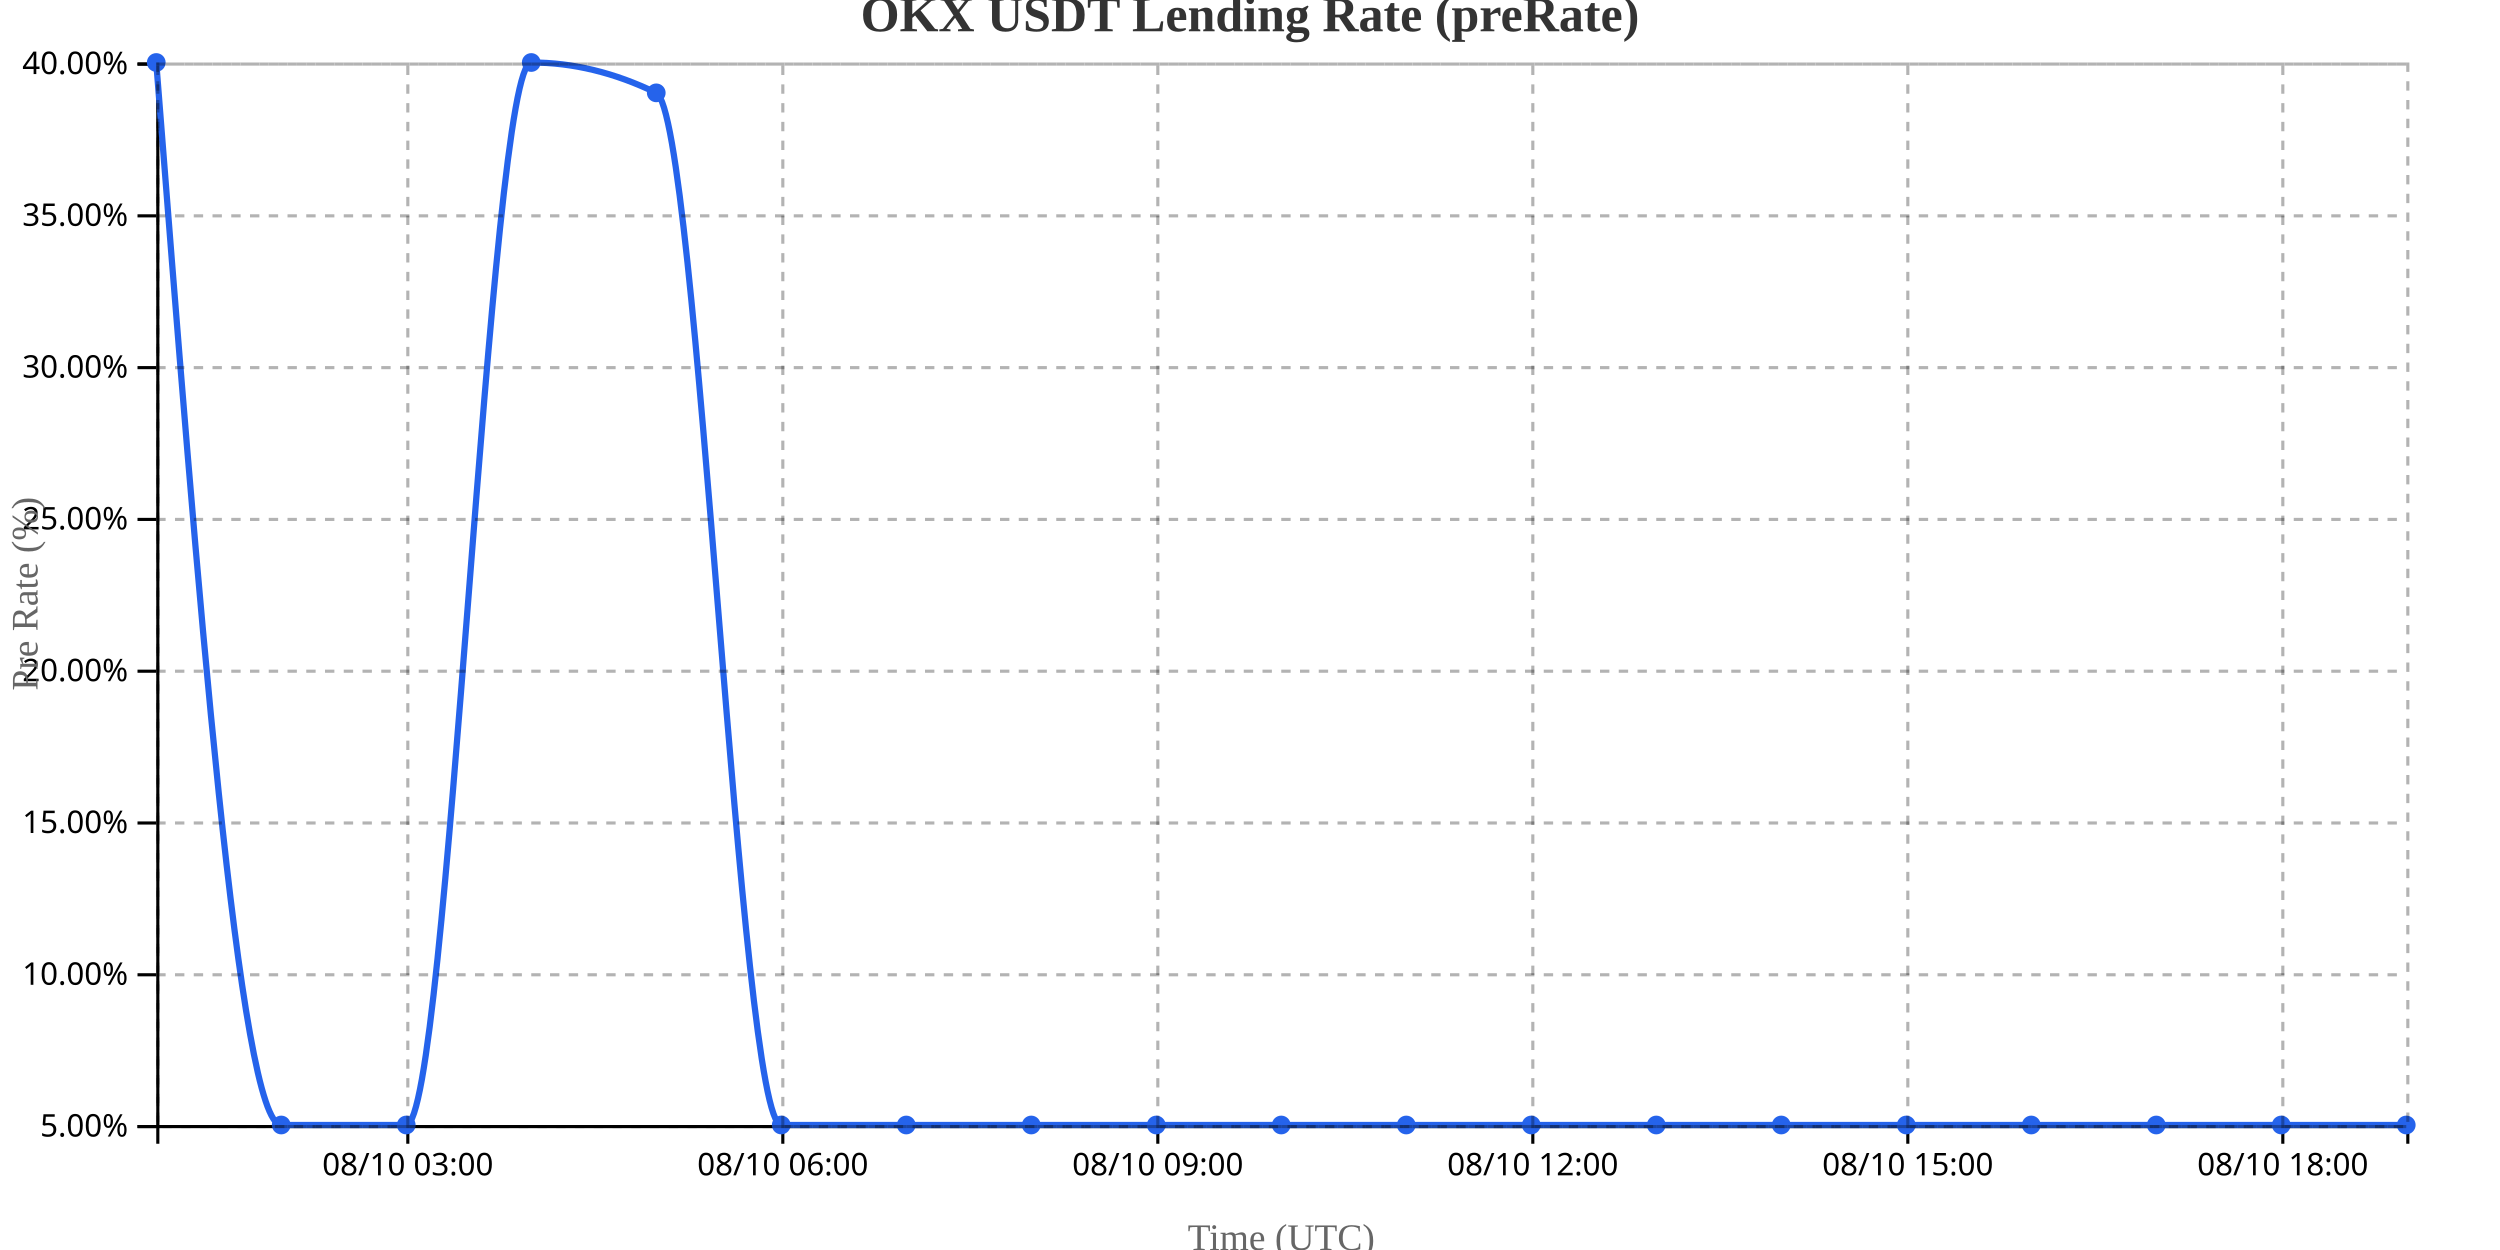
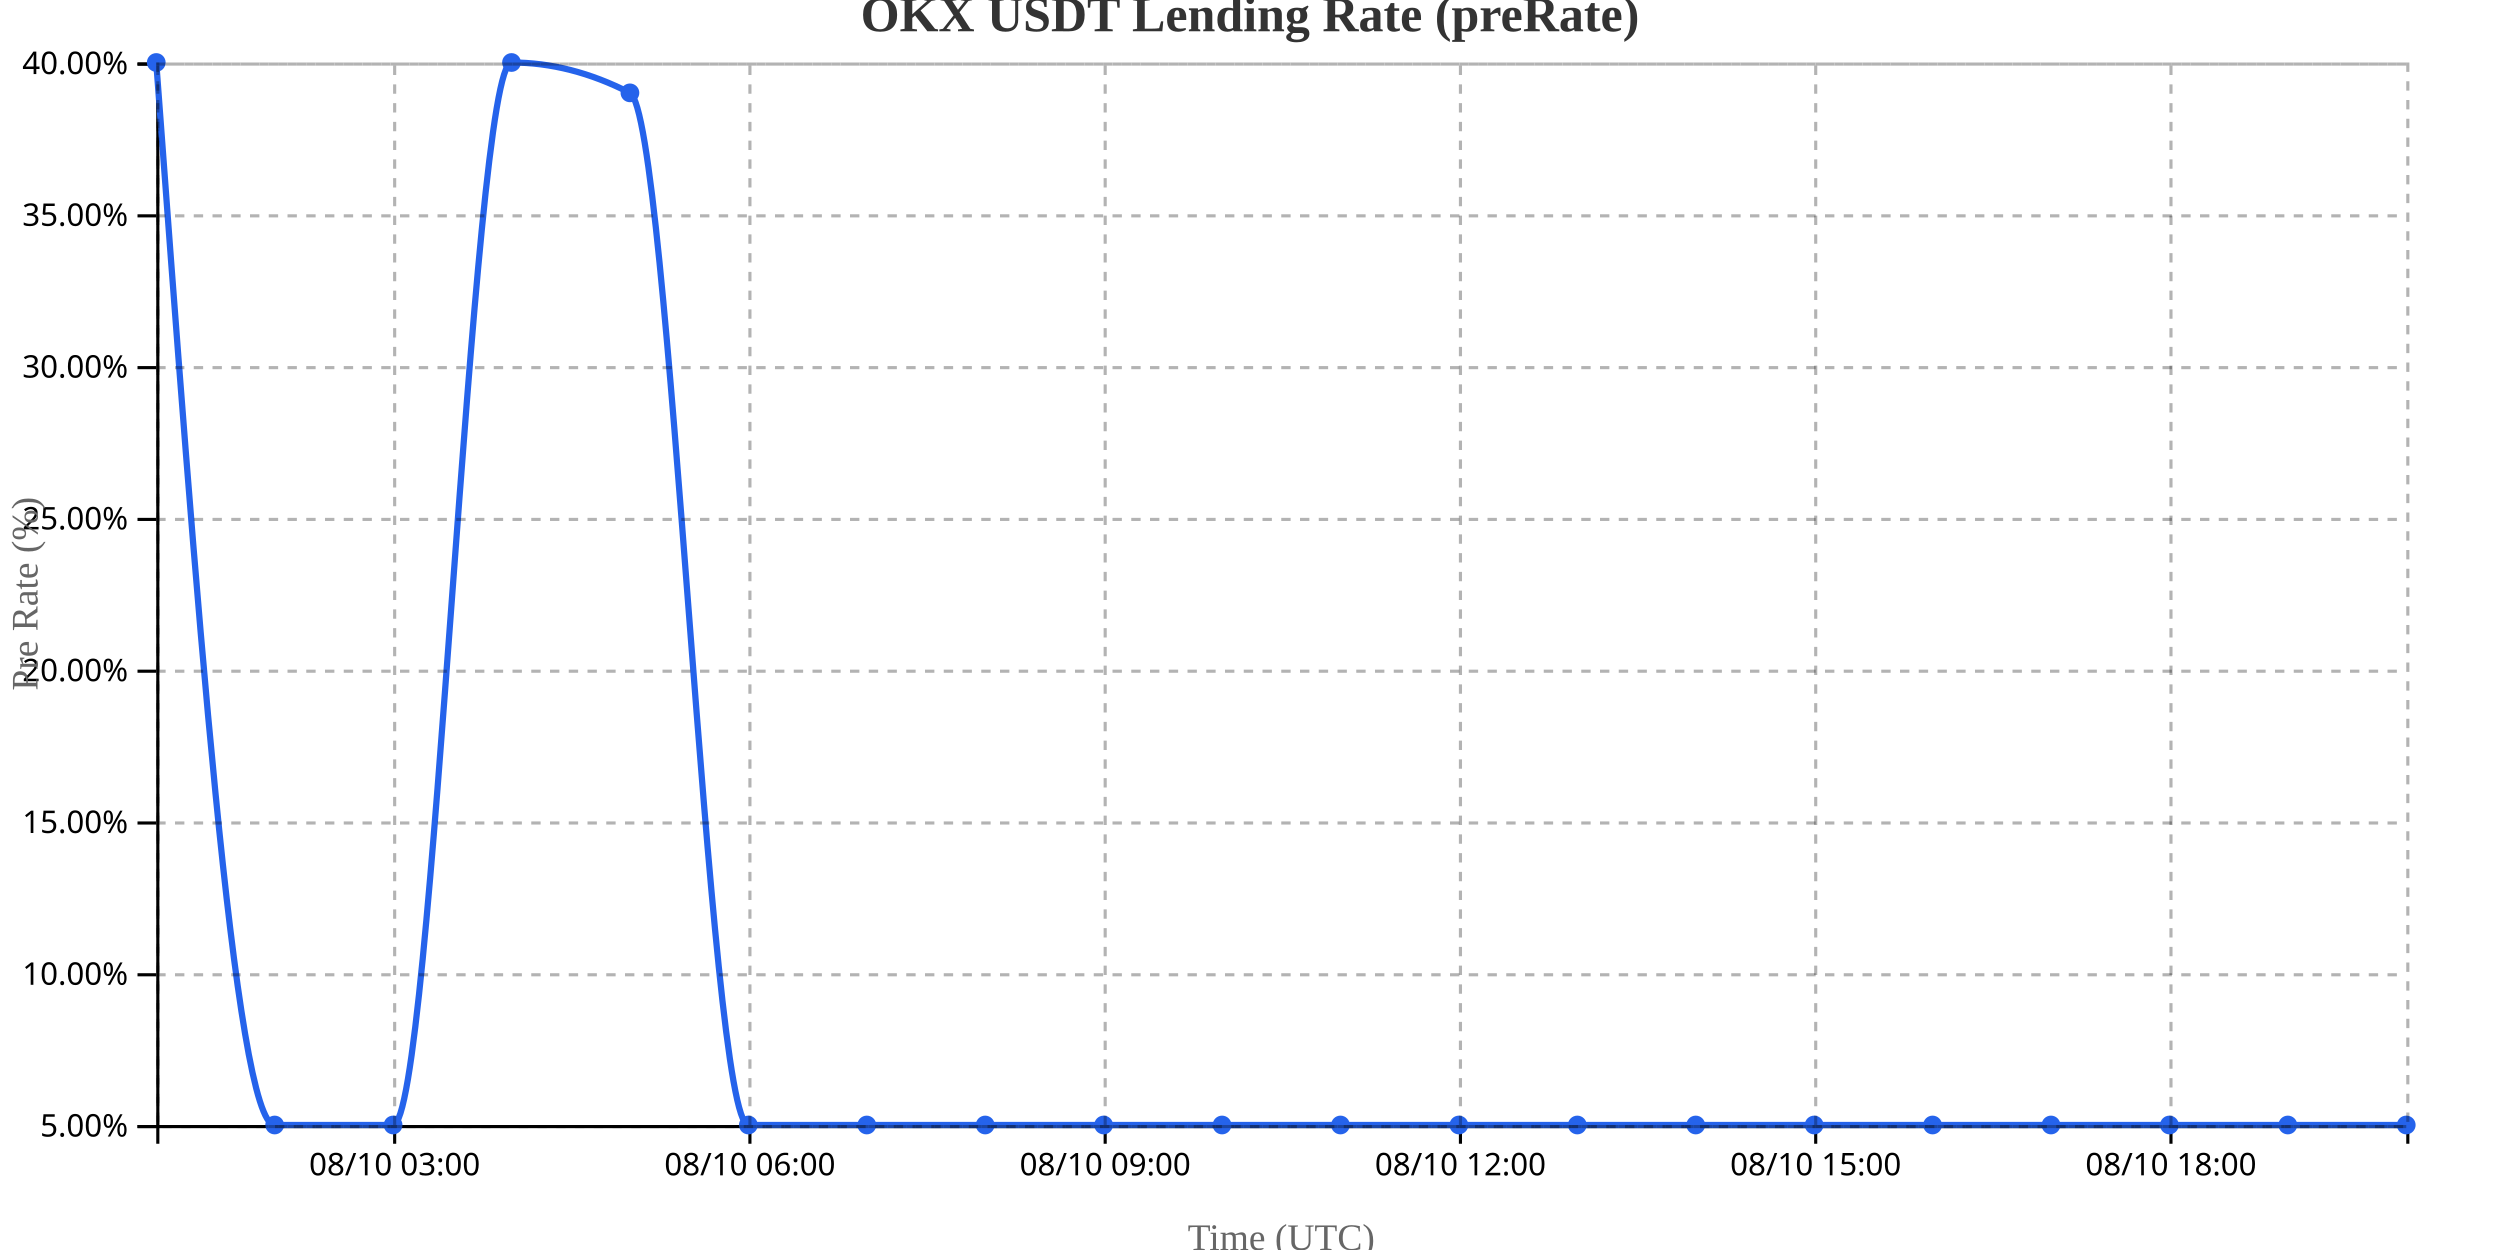
<svg xmlns="http://www.w3.org/2000/svg" width="800" height="400">
  <g transform="translate(50,20)">
    <g transform="translate(0,340)" fill="none" font-size="10" font-family="sans-serif" text-anchor="middle">
      <path class="domain" stroke="currentColor" d="M0.5,6V0.5H720.5V6" />
-       <g class="tick" opacity="1" transform="translate(80.5,0)">
+       <g class="tick" opacity="1" transform="translate(76.28947,0)">
        <line stroke="currentColor" y2="6" />
        <text fill="currentColor" y="9" dy="0.71em">08/10 03:00</text>
      </g>
-       <g class="tick" opacity="1" transform="translate(200.5,0)">
+       <g class="tick" opacity="1" transform="translate(189.9737,0)">
        <line stroke="currentColor" y2="6" />
        <text fill="currentColor" y="9" dy="0.71em">08/10 06:00</text>
      </g>
-       <g class="tick" opacity="1" transform="translate(320.5,0)">
+       <g class="tick" opacity="1" transform="translate(303.6579,0)">
        <line stroke="currentColor" y2="6" />
        <text fill="currentColor" y="9" dy="0.71em">08/10 09:00</text>
      </g>
-       <g class="tick" opacity="1" transform="translate(440.5,0)">
+       <g class="tick" opacity="1" transform="translate(417.3421,0)">
        <line stroke="currentColor" y2="6" />
        <text fill="currentColor" y="9" dy="0.71em">08/10 12:00</text>
      </g>
-       <g class="tick" opacity="1" transform="translate(560.5,0)">
+       <g class="tick" opacity="1" transform="translate(531.0263,0)">
        <line stroke="currentColor" y2="6" />
        <text fill="currentColor" y="9" dy="0.71em">08/10 15:00</text>
      </g>
-       <g class="tick" opacity="1" transform="translate(680.5,0)">
+       <g class="tick" opacity="1" transform="translate(644.7105,0)">
        <line stroke="currentColor" y2="6" />
        <text fill="currentColor" y="9" dy="0.71em">08/10 18:00</text>
      </g>
    </g>
    <g fill="none" font-size="10" font-family="sans-serif" text-anchor="end">
      <path class="domain" stroke="currentColor" d="M-6,340.5H0.5V0.5H-6" />
      <g class="tick" opacity="1" transform="translate(0,340.5)">
        <line stroke="currentColor" x2="-6" />
        <text fill="currentColor" x="-9" dy="0.32em">5.00%</text>
      </g>
      <g class="tick" opacity="1" transform="translate(0,291.9286)">
        <line stroke="currentColor" x2="-6" />
        <text fill="currentColor" x="-9" dy="0.32em">10.00%</text>
      </g>
      <g class="tick" opacity="1" transform="translate(0,243.3571)">
        <line stroke="currentColor" x2="-6" />
        <text fill="currentColor" x="-9" dy="0.32em">15.00%</text>
      </g>
      <g class="tick" opacity="1" transform="translate(0,194.7857)">
        <line stroke="currentColor" x2="-6" />
        <text fill="currentColor" x="-9" dy="0.32em">20.00%</text>
      </g>
      <g class="tick" opacity="1" transform="translate(0,146.2143)">
        <line stroke="currentColor" x2="-6" />
        <text fill="currentColor" x="-9" dy="0.32em">25.00%</text>
      </g>
      <g class="tick" opacity="1" transform="translate(0,97.64286)">
        <line stroke="currentColor" x2="-6" />
        <text fill="currentColor" x="-9" dy="0.32em">30.00%</text>
      </g>
      <g class="tick" opacity="1" transform="translate(0,49.07143)">
        <line stroke="currentColor" x2="-6" />
        <text fill="currentColor" x="-9" dy="0.32em">35.00%</text>
      </g>
      <g class="tick" opacity="1" transform="translate(0,0.5)">
        <line stroke="currentColor" x2="-6" />
        <text fill="currentColor" x="-9" dy="0.32em">40.00%</text>
      </g>
    </g>
    <text transform="rotate(-90)" y="-50" x="-170" dy="1em" style="text-anchor: middle; font-size: 12px; fill: #666;">Pre Rate (%)</text>
    <text transform="translate(360, 380)" style="text-anchor: middle; font-size: 12px; fill: #666;">Time (UTC)</text>
-     <path fill="none" stroke="#2563eb" stroke-width="2" d="M0,0C13.333,170,26.667,340,40,340C53.333,340,66.667,340,80,340C93.333,340,106.667,0,120,0C133.333,0,146.667,3.238,160,9.714C173.333,16.19,186.667,340,200,340C213.333,340,226.667,340,240,340C253.333,340,266.667,340,280,340C293.333,340,306.667,340,320,340C333.333,340,346.667,340,360,340C373.333,340,386.667,340,400,340C413.333,340,426.667,340,440,340C453.333,340,466.667,340,480,340C493.333,340,506.667,340,520,340C533.333,340,546.667,340,560,340C573.333,340,586.667,340,600,340C613.333,340,626.667,340,640,340C653.333,340,666.667,340,680,340C693.333,340,706.667,340,720,340" />
+     <path fill="none" stroke="#2563eb" stroke-width="2" d="M0,0C12.632,170,25.263,340,37.895,340C50.526,340,63.158,340,75.789,340C88.421,340,101.053,0,113.684,0C126.316,0,138.947,3.238,151.579,9.714C164.211,16.19,176.842,340,189.474,340C202.105,340,214.737,340,227.368,340C240,340,252.632,340,265.263,340C277.895,340,290.526,340,303.158,340C315.789,340,328.421,340,341.053,340C353.684,340,366.316,340,378.947,340C391.579,340,404.211,340,416.842,340C429.474,340,442.105,340,454.737,340C467.368,340,480,340,492.632,340C505.263,340,517.895,340,530.526,340C543.158,340,555.789,340,568.421,340C581.053,340,593.684,340,606.316,340C618.947,340,631.579,340,644.211,340C656.842,340,669.474,340,682.105,340C694.737,340,707.368,340,720,340" />
    <circle class="dot" cx="0" cy="0" r="3" fill="#2563eb" />
-     <circle class="dot" cx="40" cy="340" r="3" fill="#2563eb" />
-     <circle class="dot" cx="80" cy="340" r="3" fill="#2563eb" />
-     <circle class="dot" cx="120" cy="0" r="3" fill="#2563eb" />
-     <circle class="dot" cx="160" cy="9.714" r="3" fill="#2563eb" />
-     <circle class="dot" cx="200" cy="340" r="3" fill="#2563eb" />
-     <circle class="dot" cx="240" cy="340" r="3" fill="#2563eb" />
-     <circle class="dot" cx="280" cy="340" r="3" fill="#2563eb" />
-     <circle class="dot" cx="320" cy="340" r="3" fill="#2563eb" />
-     <circle class="dot" cx="360" cy="340" r="3" fill="#2563eb" />
-     <circle class="dot" cx="400" cy="340" r="3" fill="#2563eb" />
-     <circle class="dot" cx="440" cy="340" r="3" fill="#2563eb" />
-     <circle class="dot" cx="480" cy="340" r="3" fill="#2563eb" />
-     <circle class="dot" cx="520" cy="340" r="3" fill="#2563eb" />
-     <circle class="dot" cx="560" cy="340" r="3" fill="#2563eb" />
-     <circle class="dot" cx="600" cy="340" r="3" fill="#2563eb" />
-     <circle class="dot" cx="640" cy="340" r="3" fill="#2563eb" />
-     <circle class="dot" cx="680" cy="340" r="3" fill="#2563eb" />
+     <circle class="dot" cx="37.895" cy="340" r="3" fill="#2563eb" />
+     <circle class="dot" cx="75.789" cy="340" r="3" fill="#2563eb" />
+     <circle class="dot" cx="113.684" cy="0" r="3" fill="#2563eb" />
+     <circle class="dot" cx="151.579" cy="9.714" r="3" fill="#2563eb" />
+     <circle class="dot" cx="189.474" cy="340" r="3" fill="#2563eb" />
+     <circle class="dot" cx="227.368" cy="340" r="3" fill="#2563eb" />
+     <circle class="dot" cx="265.263" cy="340" r="3" fill="#2563eb" />
+     <circle class="dot" cx="303.158" cy="340" r="3" fill="#2563eb" />
+     <circle class="dot" cx="341.053" cy="340" r="3" fill="#2563eb" />
+     <circle class="dot" cx="378.947" cy="340" r="3" fill="#2563eb" />
+     <circle class="dot" cx="416.842" cy="340" r="3" fill="#2563eb" />
+     <circle class="dot" cx="454.737" cy="340" r="3" fill="#2563eb" />
+     <circle class="dot" cx="492.632" cy="340" r="3" fill="#2563eb" />
+     <circle class="dot" cx="530.526" cy="340" r="3" fill="#2563eb" />
+     <circle class="dot" cx="568.421" cy="340" r="3" fill="#2563eb" />
+     <circle class="dot" cx="606.316" cy="340" r="3" fill="#2563eb" />
+     <circle class="dot" cx="644.211" cy="340" r="3" fill="#2563eb" />
+     <circle class="dot" cx="682.105" cy="340" r="3" fill="#2563eb" />
    <circle class="dot" cx="720" cy="340" r="3" fill="#2563eb" />
    <g class="grid" transform="translate(0,340)" fill="none" font-size="10" font-family="sans-serif" text-anchor="middle" style="stroke-dasharray: 3,3; opacity: 0.3;">
      <path class="domain" stroke="currentColor" d="M0.5,-340V0.5H720.5V-340" />
-       <g class="tick" opacity="1" transform="translate(80.5,0)">
+       <g class="tick" opacity="1" transform="translate(76.28947,0)">
        <line stroke="currentColor" y2="-340" />
        <text fill="currentColor" y="3" dy="0.71em" />
      </g>
-       <g class="tick" opacity="1" transform="translate(200.5,0)">
+       <g class="tick" opacity="1" transform="translate(189.9737,0)">
        <line stroke="currentColor" y2="-340" />
        <text fill="currentColor" y="3" dy="0.71em" />
      </g>
-       <g class="tick" opacity="1" transform="translate(320.5,0)">
+       <g class="tick" opacity="1" transform="translate(303.6579,0)">
        <line stroke="currentColor" y2="-340" />
        <text fill="currentColor" y="3" dy="0.71em" />
      </g>
-       <g class="tick" opacity="1" transform="translate(440.5,0)">
+       <g class="tick" opacity="1" transform="translate(417.3421,0)">
        <line stroke="currentColor" y2="-340" />
        <text fill="currentColor" y="3" dy="0.71em" />
      </g>
-       <g class="tick" opacity="1" transform="translate(560.5,0)">
+       <g class="tick" opacity="1" transform="translate(531.0263,0)">
        <line stroke="currentColor" y2="-340" />
        <text fill="currentColor" y="3" dy="0.71em" />
      </g>
-       <g class="tick" opacity="1" transform="translate(680.5,0)">
+       <g class="tick" opacity="1" transform="translate(644.7105,0)">
        <line stroke="currentColor" y2="-340" />
        <text fill="currentColor" y="3" dy="0.71em" />
      </g>
    </g>
    <g class="grid" fill="none" font-size="10" font-family="sans-serif" text-anchor="end" style="stroke-dasharray: 3,3; opacity: 0.3;">
      <path class="domain" stroke="currentColor" d="M720,340.5H0.5V0.5H720" />
      <g class="tick" opacity="1" transform="translate(0,340.5)">
        <line stroke="currentColor" x2="720" />
        <text fill="currentColor" x="-3" dy="0.32em" />
      </g>
      <g class="tick" opacity="1" transform="translate(0,291.9286)">
        <line stroke="currentColor" x2="720" />
        <text fill="currentColor" x="-3" dy="0.32em" />
      </g>
      <g class="tick" opacity="1" transform="translate(0,243.3571)">
        <line stroke="currentColor" x2="720" />
        <text fill="currentColor" x="-3" dy="0.32em" />
      </g>
      <g class="tick" opacity="1" transform="translate(0,194.7857)">
        <line stroke="currentColor" x2="720" />
        <text fill="currentColor" x="-3" dy="0.32em" />
      </g>
      <g class="tick" opacity="1" transform="translate(0,146.2143)">
        <line stroke="currentColor" x2="720" />
        <text fill="currentColor" x="-3" dy="0.32em" />
      </g>
      <g class="tick" opacity="1" transform="translate(0,97.64286)">
        <line stroke="currentColor" x2="720" />
        <text fill="currentColor" x="-3" dy="0.32em" />
      </g>
      <g class="tick" opacity="1" transform="translate(0,49.07143)">
        <line stroke="currentColor" x2="720" />
        <text fill="currentColor" x="-3" dy="0.32em" />
      </g>
      <g class="tick" opacity="1" transform="translate(0,0.5)">
        <line stroke="currentColor" x2="720" />
        <text fill="currentColor" x="-3" dy="0.32em" />
      </g>
    </g>
  </g>
  <text x="400" y="10" text-anchor="middle" style="font-size: 16px; font-weight: bold; fill: #333;">OKX USDT Lending Rate (preRate)</text>
</svg>
